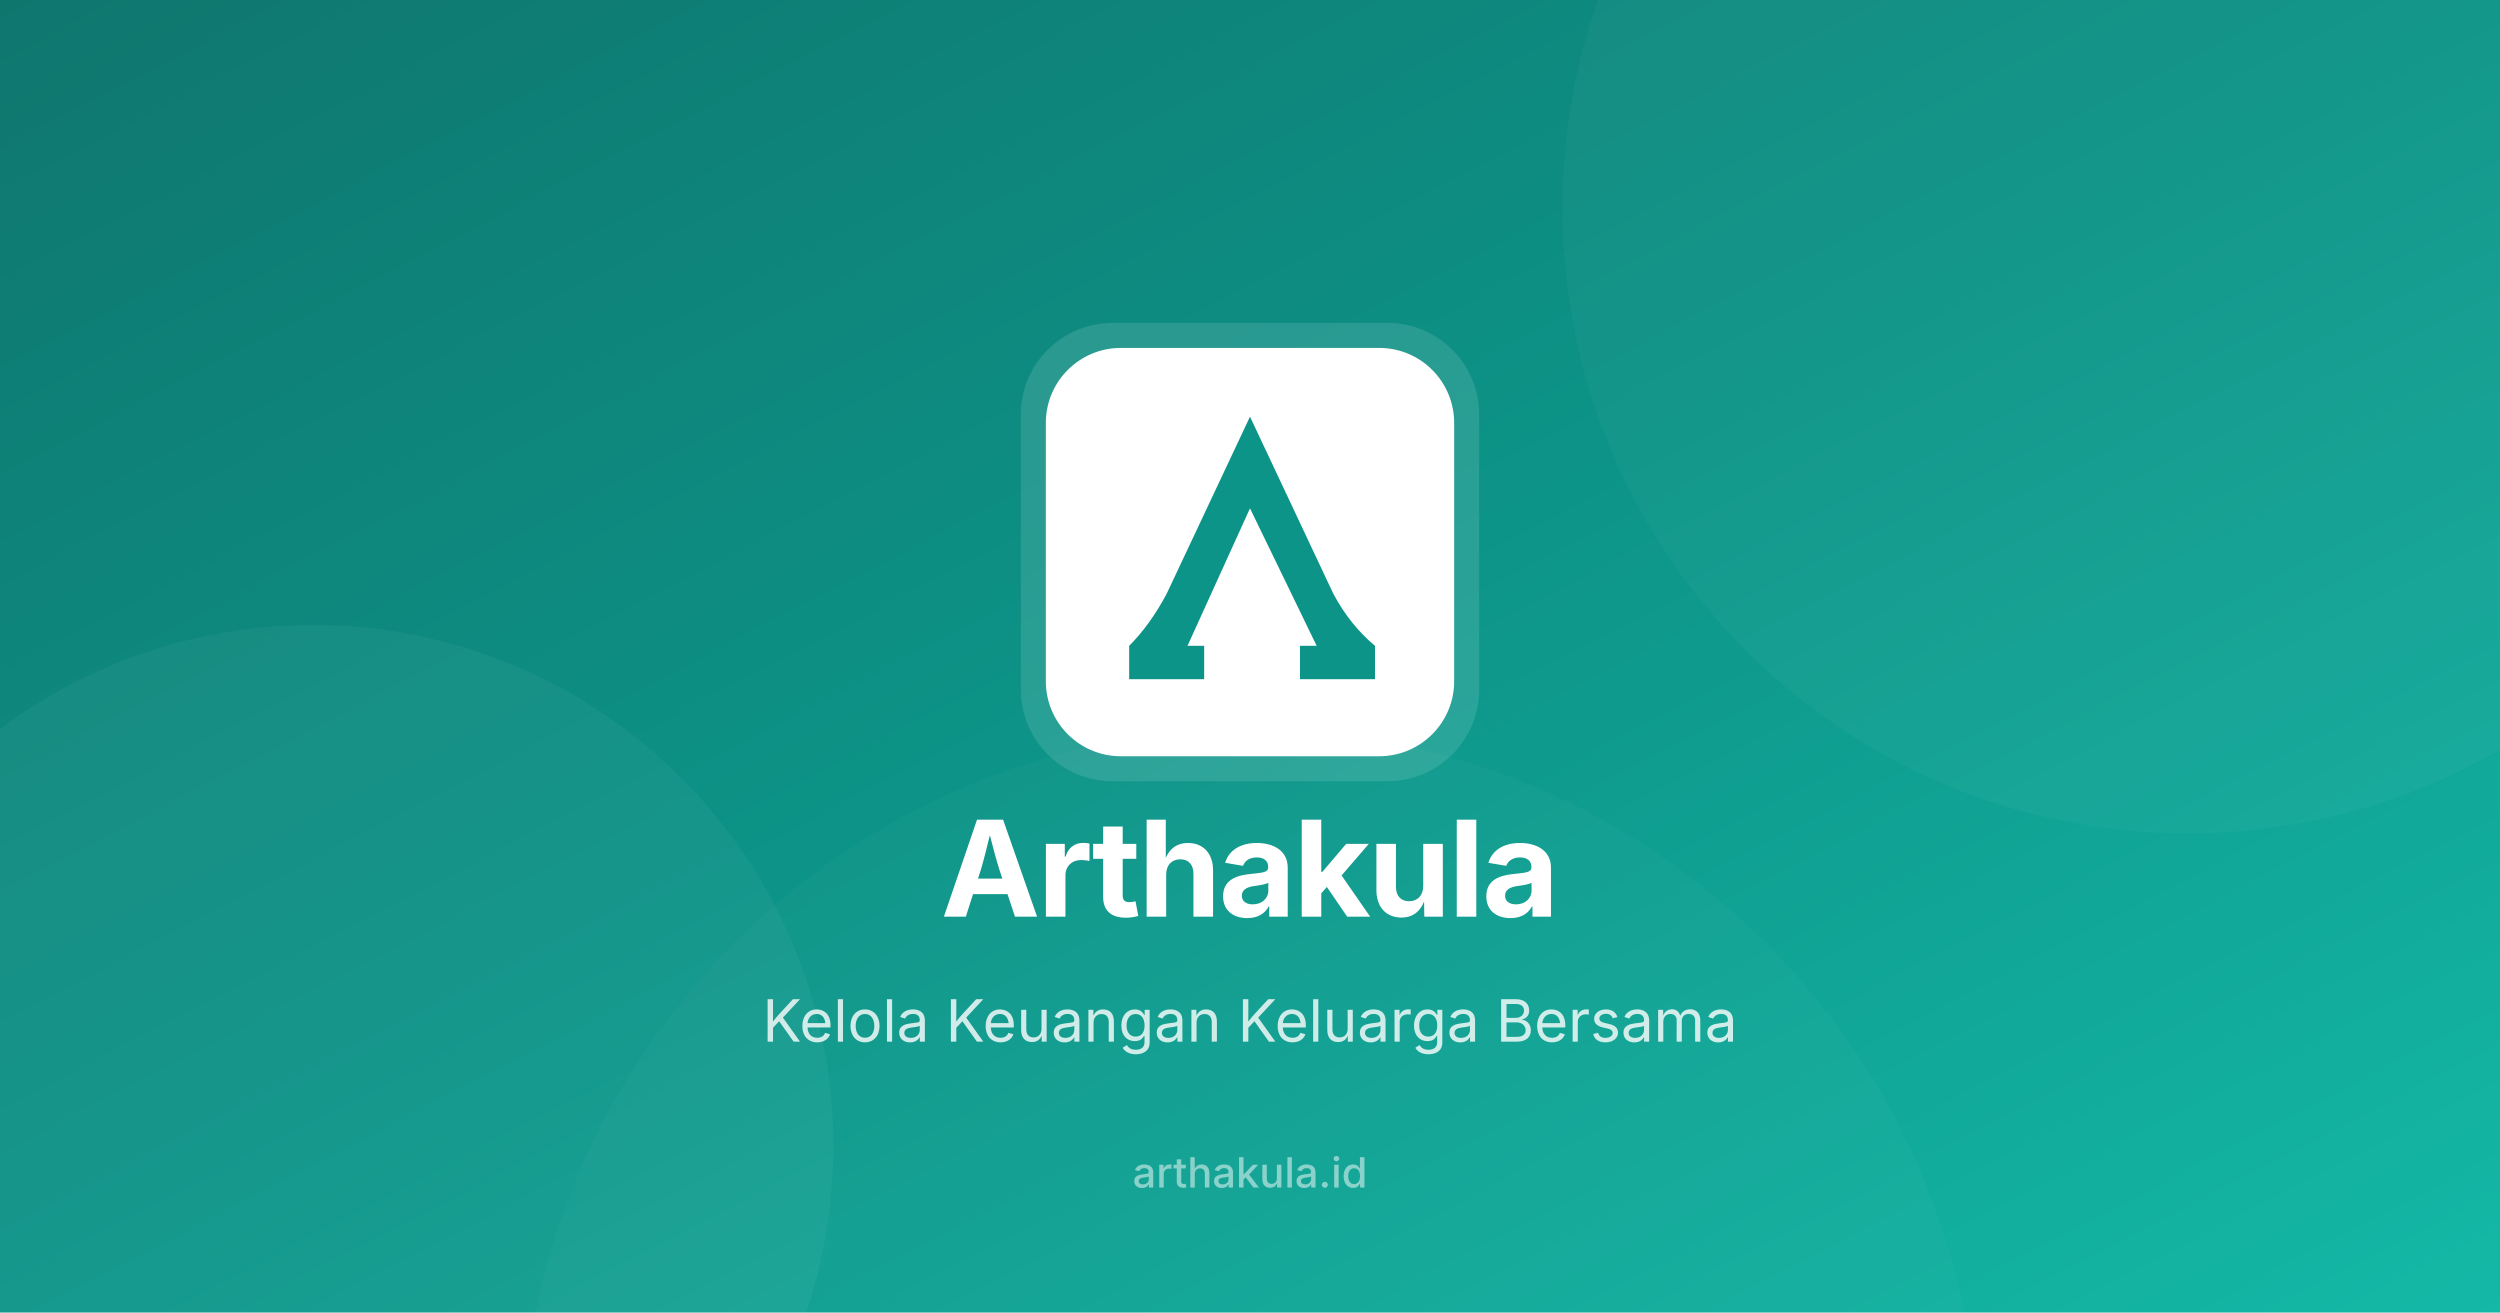
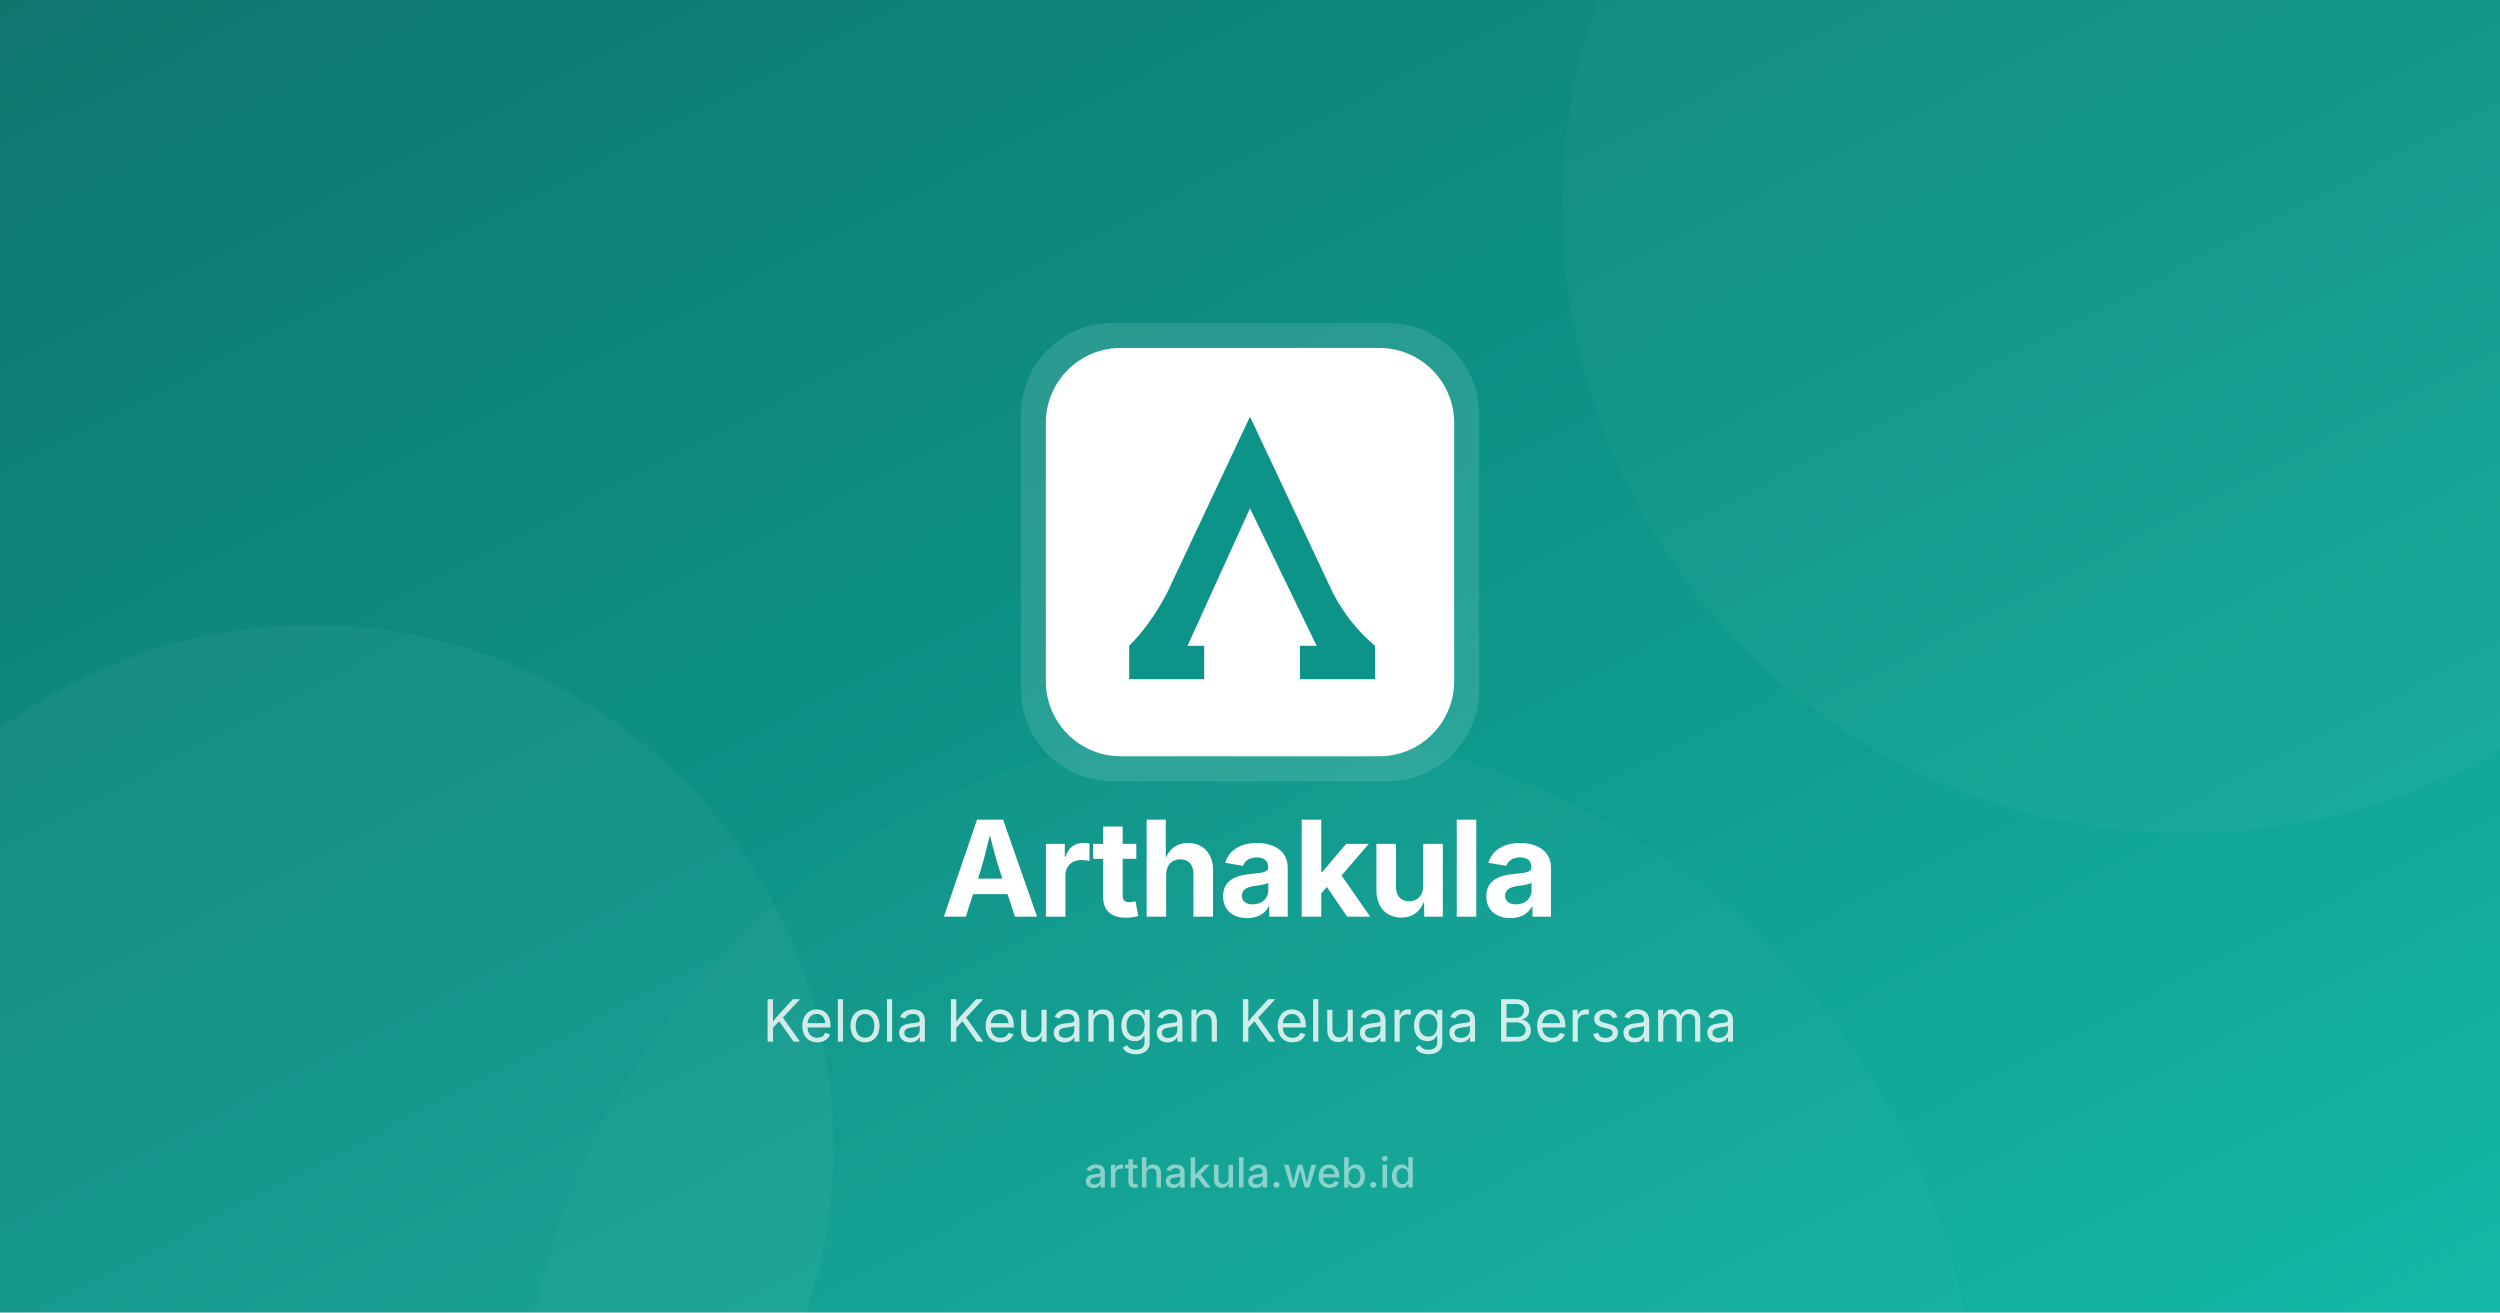
<svg xmlns="http://www.w3.org/2000/svg" viewBox="0 0 1200 630" width="1200" height="630">
  <defs>
    <linearGradient id="bg" x1="0" y1="0" x2="1" y2="1">
      <stop offset="0%" stop-color="#0F766E" />
      <stop offset="50%" stop-color="#0D9488" />
      <stop offset="100%" stop-color="#14B8A6" />
    </linearGradient>
  </defs>
  <rect width="1200" height="630" rx="0" fill="url(#bg)" />
  <circle cx="1050" cy="100" r="300" fill="white" opacity="0.03" />
  <circle cx="150" cy="550" r="250" fill="white" opacity="0.04" />
  <circle cx="600" cy="700" r="350" fill="white" opacity="0.02" />
  <rect x="490" y="155" width="220" height="220" rx="44" fill="white" opacity="0.12" />
  <rect x="502" y="167" width="196" height="196" rx="36" fill="white" />
  <path d="M600 200L640 285Q648 300 660 310L660 326L624 326L624 310L632 310L600 244L570 310L578 310L578 326L542 326L542 310Q552 300 560 285L600 200Z" fill="#0D9488" />
  <text x="600" y="440" text-anchor="middle" fill="white" font-family="Inter, system-ui, -apple-system, sans-serif" font-size="64" font-weight="700" letter-spacing="-0.02em">Arthakula</text>
  <text x="600" y="500" text-anchor="middle" fill="white" opacity="0.8" font-family="Inter, system-ui, -apple-system, sans-serif" font-size="28" font-weight="400">Kelola Keuangan Keluarga Bersama</text>
-   <text x="600" y="570" text-anchor="middle" fill="white" opacity="0.5" font-family="Inter, system-ui, -apple-system, sans-serif" font-size="20" font-weight="500">arthakula.id</text>
+   <text x="600" y="570" text-anchor="middle" fill="white" opacity="0.5" font-family="Inter, system-ui, -apple-system, sans-serif" font-size="20" font-weight="500">arthakula.web.id</text>
</svg>
